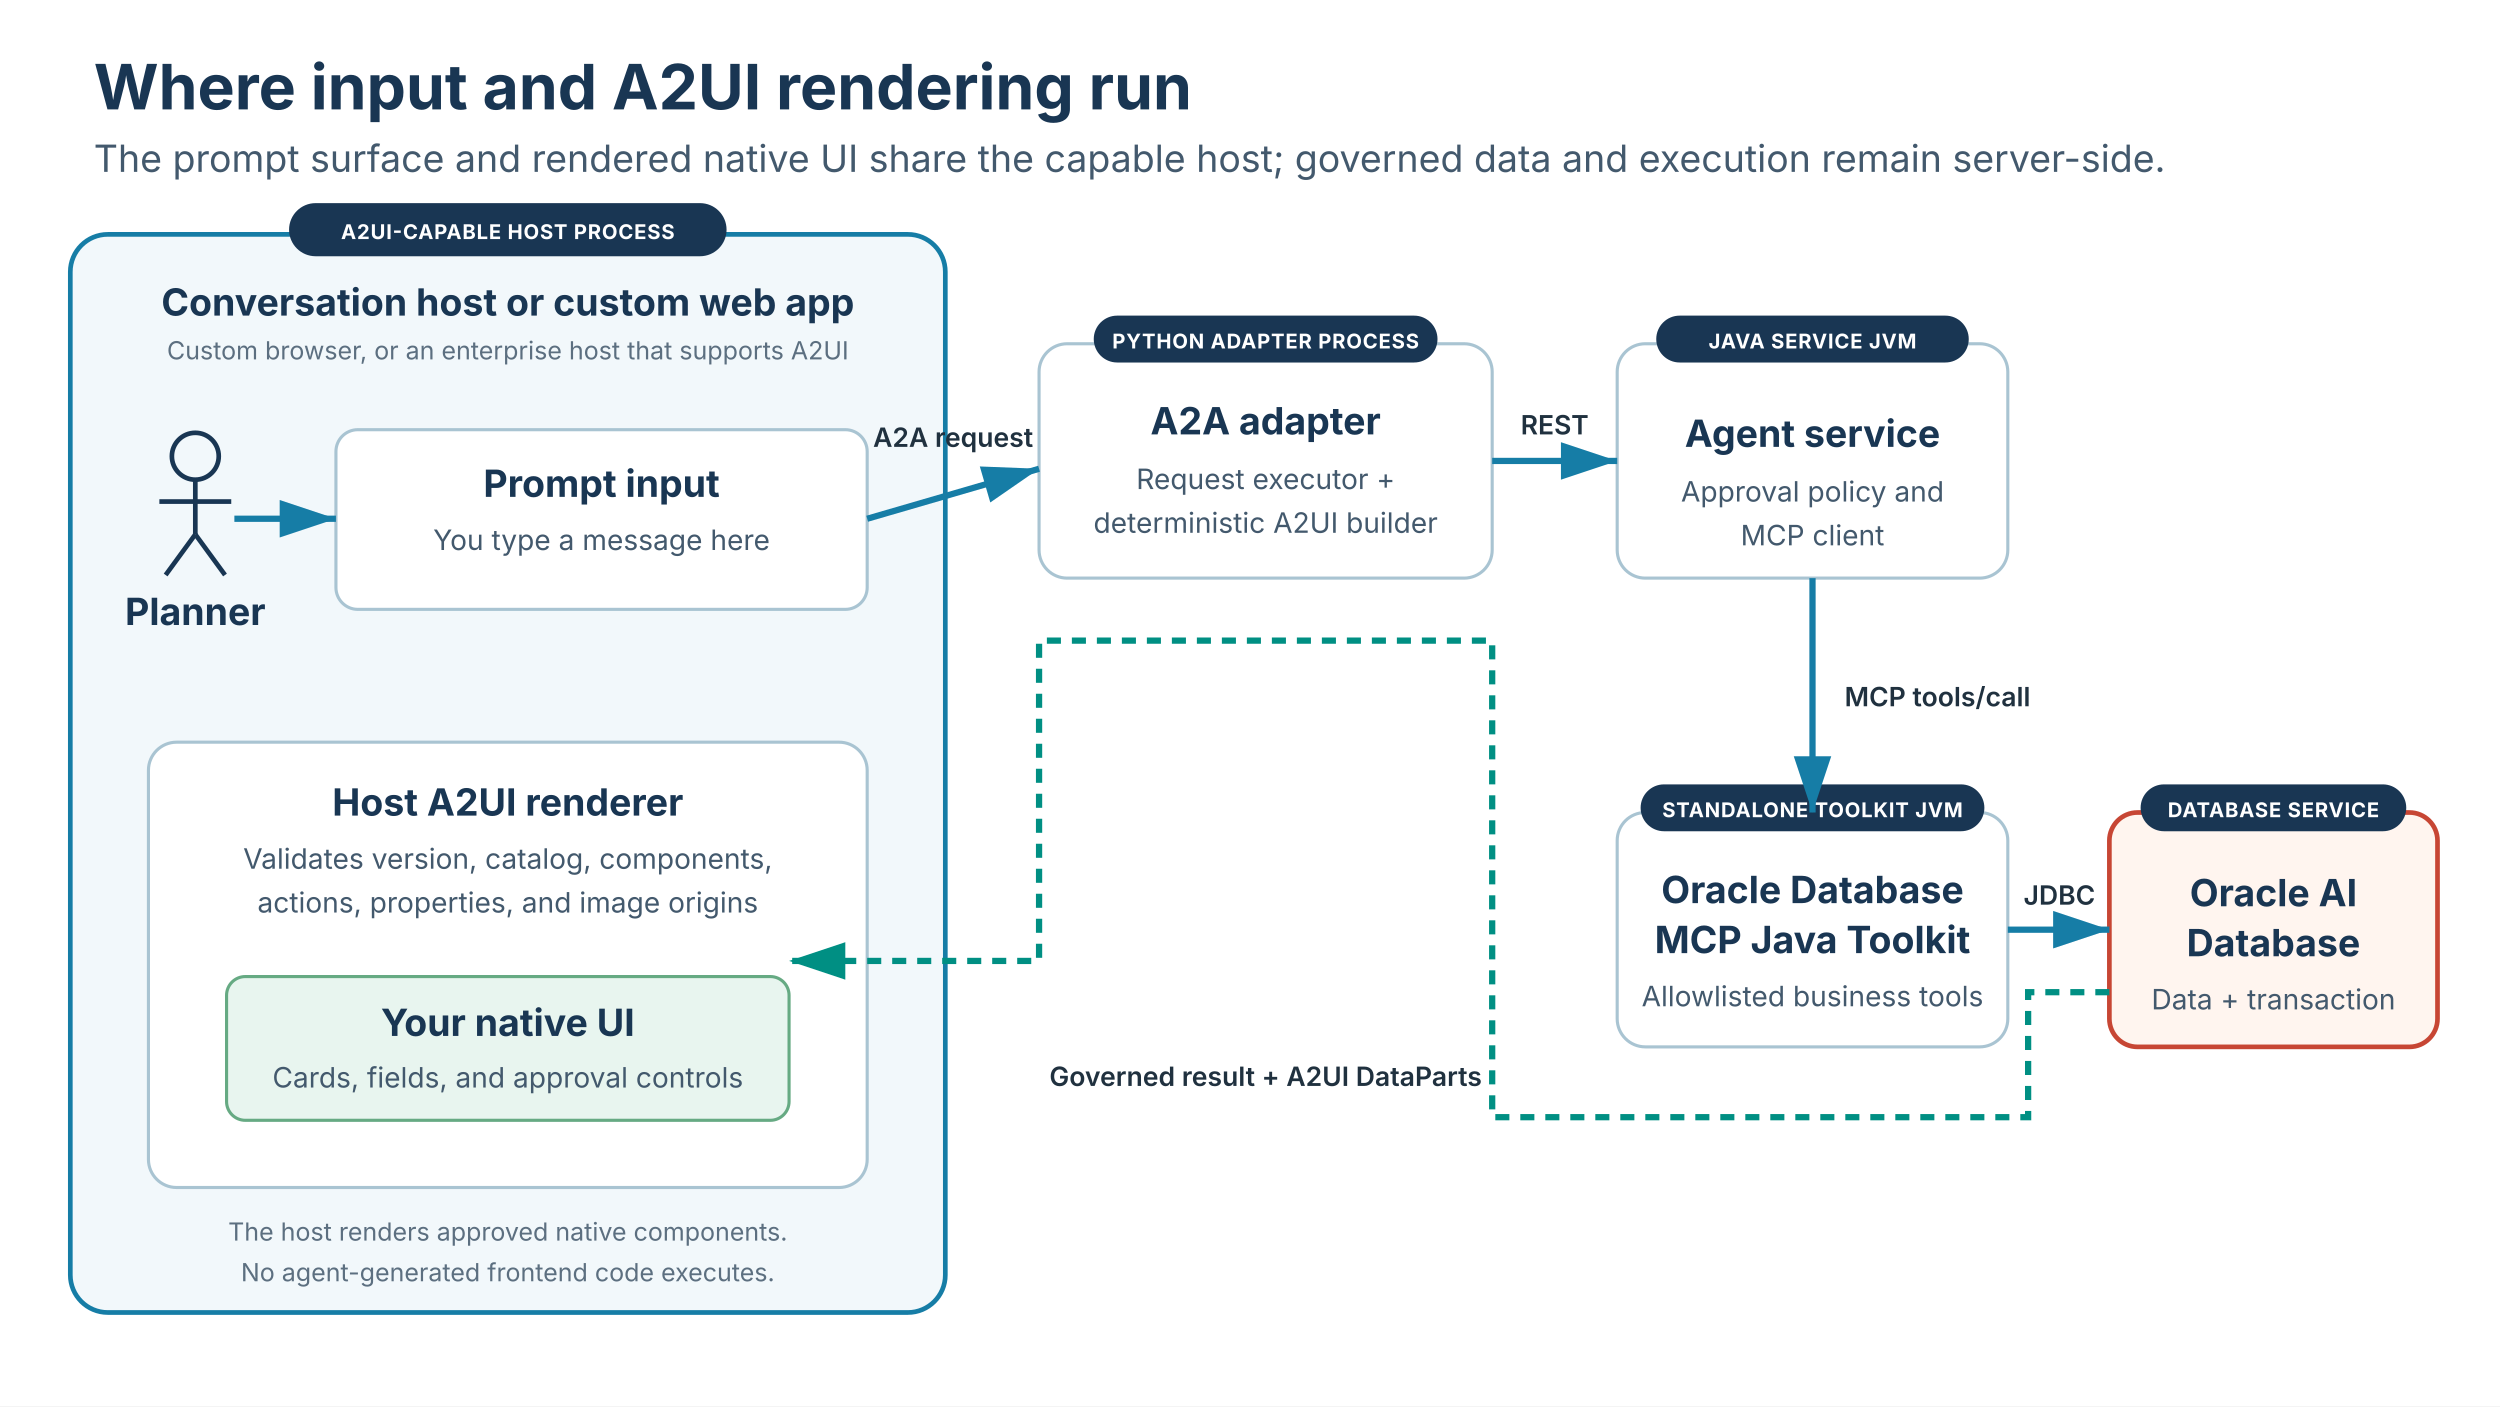
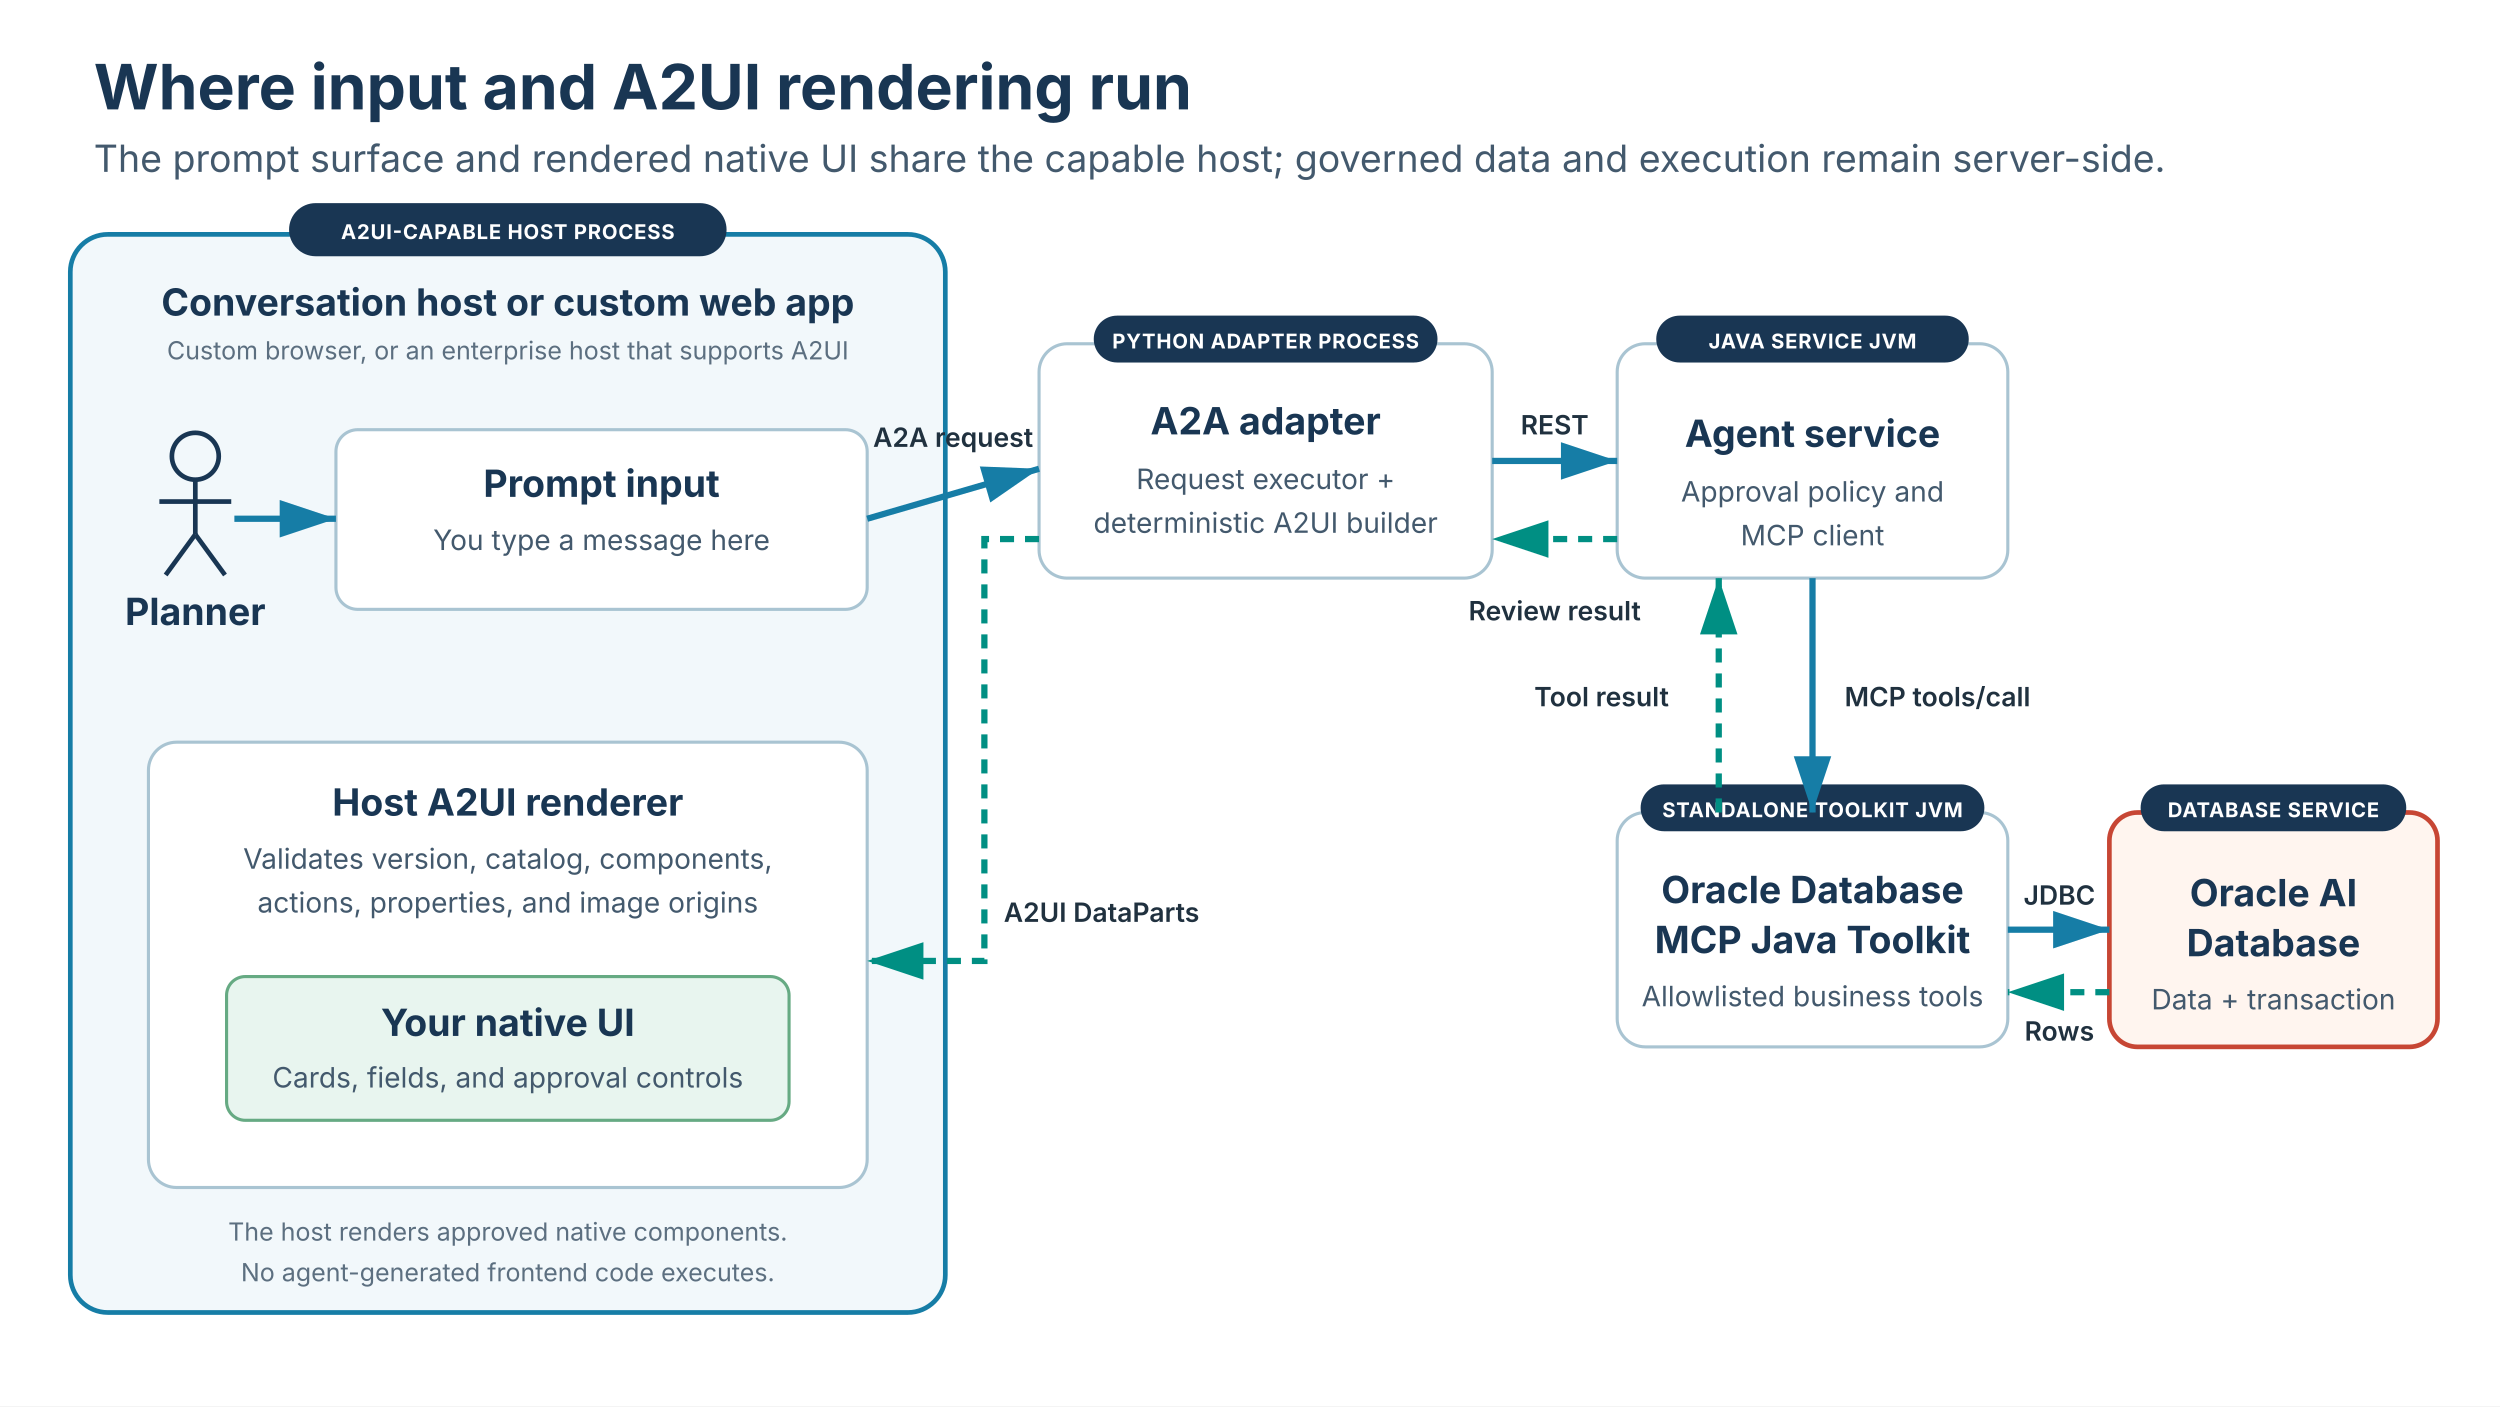
<svg xmlns="http://www.w3.org/2000/svg" width="1600" height="900" viewBox="0 0 1600 900" role="img" aria-labelledby="title desc">
  <defs>
    <marker id="arrowBlue" markerWidth="10" markerHeight="10" refX="9" refY="3" orient="auto">
      <path d="M0,0 L0,6 L9,3 z" fill="#167da6" />
    </marker>
    <marker id="arrowGreen" markerWidth="10" markerHeight="10" refX="9" refY="3" orient="auto">
      <path d="M0,0 L0,6 L9,3 z" fill="#008f83" />
    </marker>
    <style>
      .title{font:700 40px -apple-system,BlinkMacSystemFont,"Segoe UI",sans-serif;fill:#193653}.subtitle{font:24px -apple-system,BlinkMacSystemFont,"Segoe UI",sans-serif;fill:#43596d}.boundary{fill:#f2f8fb;stroke:#167da6;stroke-width:3}.box{fill:#fff;stroke:#a9c4d2;stroke-width:2}.db{fill:#fff5ef;stroke:#c74634;stroke-width:3}.heading{font:700 24px -apple-system,BlinkMacSystemFont,"Segoe UI",sans-serif;fill:#193653;text-anchor:middle}.body{font:18px -apple-system,BlinkMacSystemFont,"Segoe UI",sans-serif;fill:#43596d;text-anchor:middle}.badge{fill:#193653}.badgeText{font:700 13px -apple-system,BlinkMacSystemFont,"Segoe UI",sans-serif;fill:#fff;text-anchor:middle;letter-spacing:.5px}.call{stroke:#167da6;stroke-width:4;fill:none;marker-end:url(#arrowBlue)}.return{stroke:#008f83;stroke-width:4;fill:none;stroke-dasharray:9 7;marker-end:url(#arrowGreen)}.label{font:600 17px -apple-system,BlinkMacSystemFont,"Segoe UI",sans-serif;fill:#20313f;text-anchor:middle}.small{font:16px -apple-system,BlinkMacSystemFont,"Segoe UI",sans-serif;fill:#5c6f80;text-anchor:middle}
    </style>
  </defs>
  <rect width="1600" height="900" fill="#fff" />
  <text x="60" y="70" class="title">Where input and A2UI rendering run</text>
  <text x="60" y="110" class="subtitle">The prompt surface and rendered native UI share the capable host; governed data and execution remain server-side.</text>
  <rect x="45" y="150" width="560" height="690" rx="24" class="boundary" />
  <rect x="185" y="130" width="280" height="34" rx="17" class="badge" />
  <text x="325" y="153" class="badgeText">A2UI-CAPABLE HOST PROCESS</text>
  <text x="325" y="202" class="heading">Conversation host or custom web app</text>
  <text x="325" y="230" class="small">Custom browser, or an enterprise host that supports A2UI</text>
  <circle cx="125" cy="292" r="15" fill="none" stroke="#193653" stroke-width="3" />
  <line x1="125" y1="307" x2="125" y2="342" stroke="#193653" stroke-width="3" />
  <line x1="102" y1="321" x2="148" y2="321" stroke="#193653" stroke-width="3" />
  <line x1="125" y1="342" x2="106" y2="368" stroke="#193653" stroke-width="3" />
  <line x1="125" y1="342" x2="144" y2="368" stroke="#193653" stroke-width="3" />
  <text x="125" y="400" class="heading">Planner</text>
  <rect x="215" y="275" width="340" height="115" rx="14" class="box" />
  <text x="385" y="318" class="heading">Prompt input</text>
  <text x="385" y="352" class="body">You type a message here</text>
  <line x1="150" y1="332" x2="215" y2="332" class="call" />
  <rect x="95" y="475" width="460" height="285" rx="18" class="box" />
  <text x="325" y="522" class="heading">Host A2UI renderer</text>
  <text x="325" y="556" class="body">Validates version, catalog, components,</text>
  <text x="325" y="584" class="body">actions, properties, and image origins</text>
  <rect x="145" y="625" width="360" height="92" rx="12" fill="#e8f5ef" stroke="#66aa83" stroke-width="2" />
  <text x="325" y="663" class="heading">Your native UI</text>
  <text x="325" y="696" class="body">Cards, fields, and approval controls</text>
  <rect x="665" y="220" width="290" height="150" rx="18" class="box" />
  <rect x="700" y="202" width="220" height="30" rx="15" class="badge" />
  <text x="810" y="223" class="badgeText">PYTHON ADAPTER PROCESS</text>
  <text x="810" y="278" class="heading">A2A adapter</text>
  <text x="810" y="313" class="body">Request executor +</text>
  <text x="810" y="341" class="body">deterministic A2UI builder</text>
  <rect x="1035" y="220" width="250" height="150" rx="18" class="box" />
  <rect x="1060" y="202" width="200" height="30" rx="15" class="badge" />
  <text x="1160" y="223" class="badgeText">JAVA SERVICE JVM</text>
  <text x="1160" y="286" class="heading">Agent service</text>
  <text x="1160" y="321" class="body">Approval policy and</text>
  <text x="1160" y="349" class="body">MCP client</text>
  <rect x="1035" y="520" width="250" height="150" rx="18" class="box" />
  <rect x="1050" y="502" width="220" height="30" rx="15" class="badge" />
  <text x="1160" y="523" class="badgeText">STANDALONE TOOLKIT JVM</text>
  <text x="1160" y="578" class="heading">Oracle Database</text>
  <text x="1160" y="610" class="heading">MCP Java Toolkit</text>
  <text x="1160" y="644" class="body">Allowlisted business tools</text>
  <rect x="1350" y="520" width="210" height="150" rx="18" class="db" />
  <rect x="1370" y="502" width="170" height="30" rx="15" class="badge" />
  <text x="1455" y="523" class="badgeText">DATABASE SERVICE</text>
  <text x="1455" y="580" class="heading">Oracle AI</text>
  <text x="1455" y="612" class="heading">Database</text>
  <text x="1455" y="646" class="body">Data + transaction</text>
  <line x1="555" y1="332" x2="665" y2="300" class="call" />
  <text x="610" y="286" class="label">A2A request</text>
  <line x1="955" y1="295" x2="1035" y2="295" class="call" />
  <text x="995" y="278" class="label">REST</text>
  <path d="M1160 370 L1160 520" class="call" />
  <text x="1240" y="452" class="label">MCP tools/call</text>
  <line x1="1285" y1="595" x2="1350" y2="595" class="call" />
  <text x="1318" y="579" class="label">JDBC</text>
-   <path d="M1350 635 L1298 635 L1298 715 L955 715 L955 410 L665 410 L665 615 L505 615" class="return" />
-   <text x="810" y="695" class="label">Governed result + A2UI DataParts</text>
+   <line x1="1350" y1="635" x2="1285" y2="635" class="return" />
+   <text x="1318" y="666" class="label">Rows</text>
+   <path d="M1100 520 L1100 370" class="return" />
+   <text x="1025" y="452" class="label">Tool result</text>
+   <line x1="1035" y1="345" x2="955" y2="345" class="return" />
+   <text x="995" y="397" class="label">Review result</text>
+   <path d="M665 345 L630 345 L630 615 L555 615" class="return" />
+   <text x="705" y="590" class="label">A2UI DataParts</text>
  <text x="325" y="794" class="small">The host renders approved native components.</text>
  <text x="325" y="820" class="small">No agent-generated frontend code executes.</text>
</svg>
